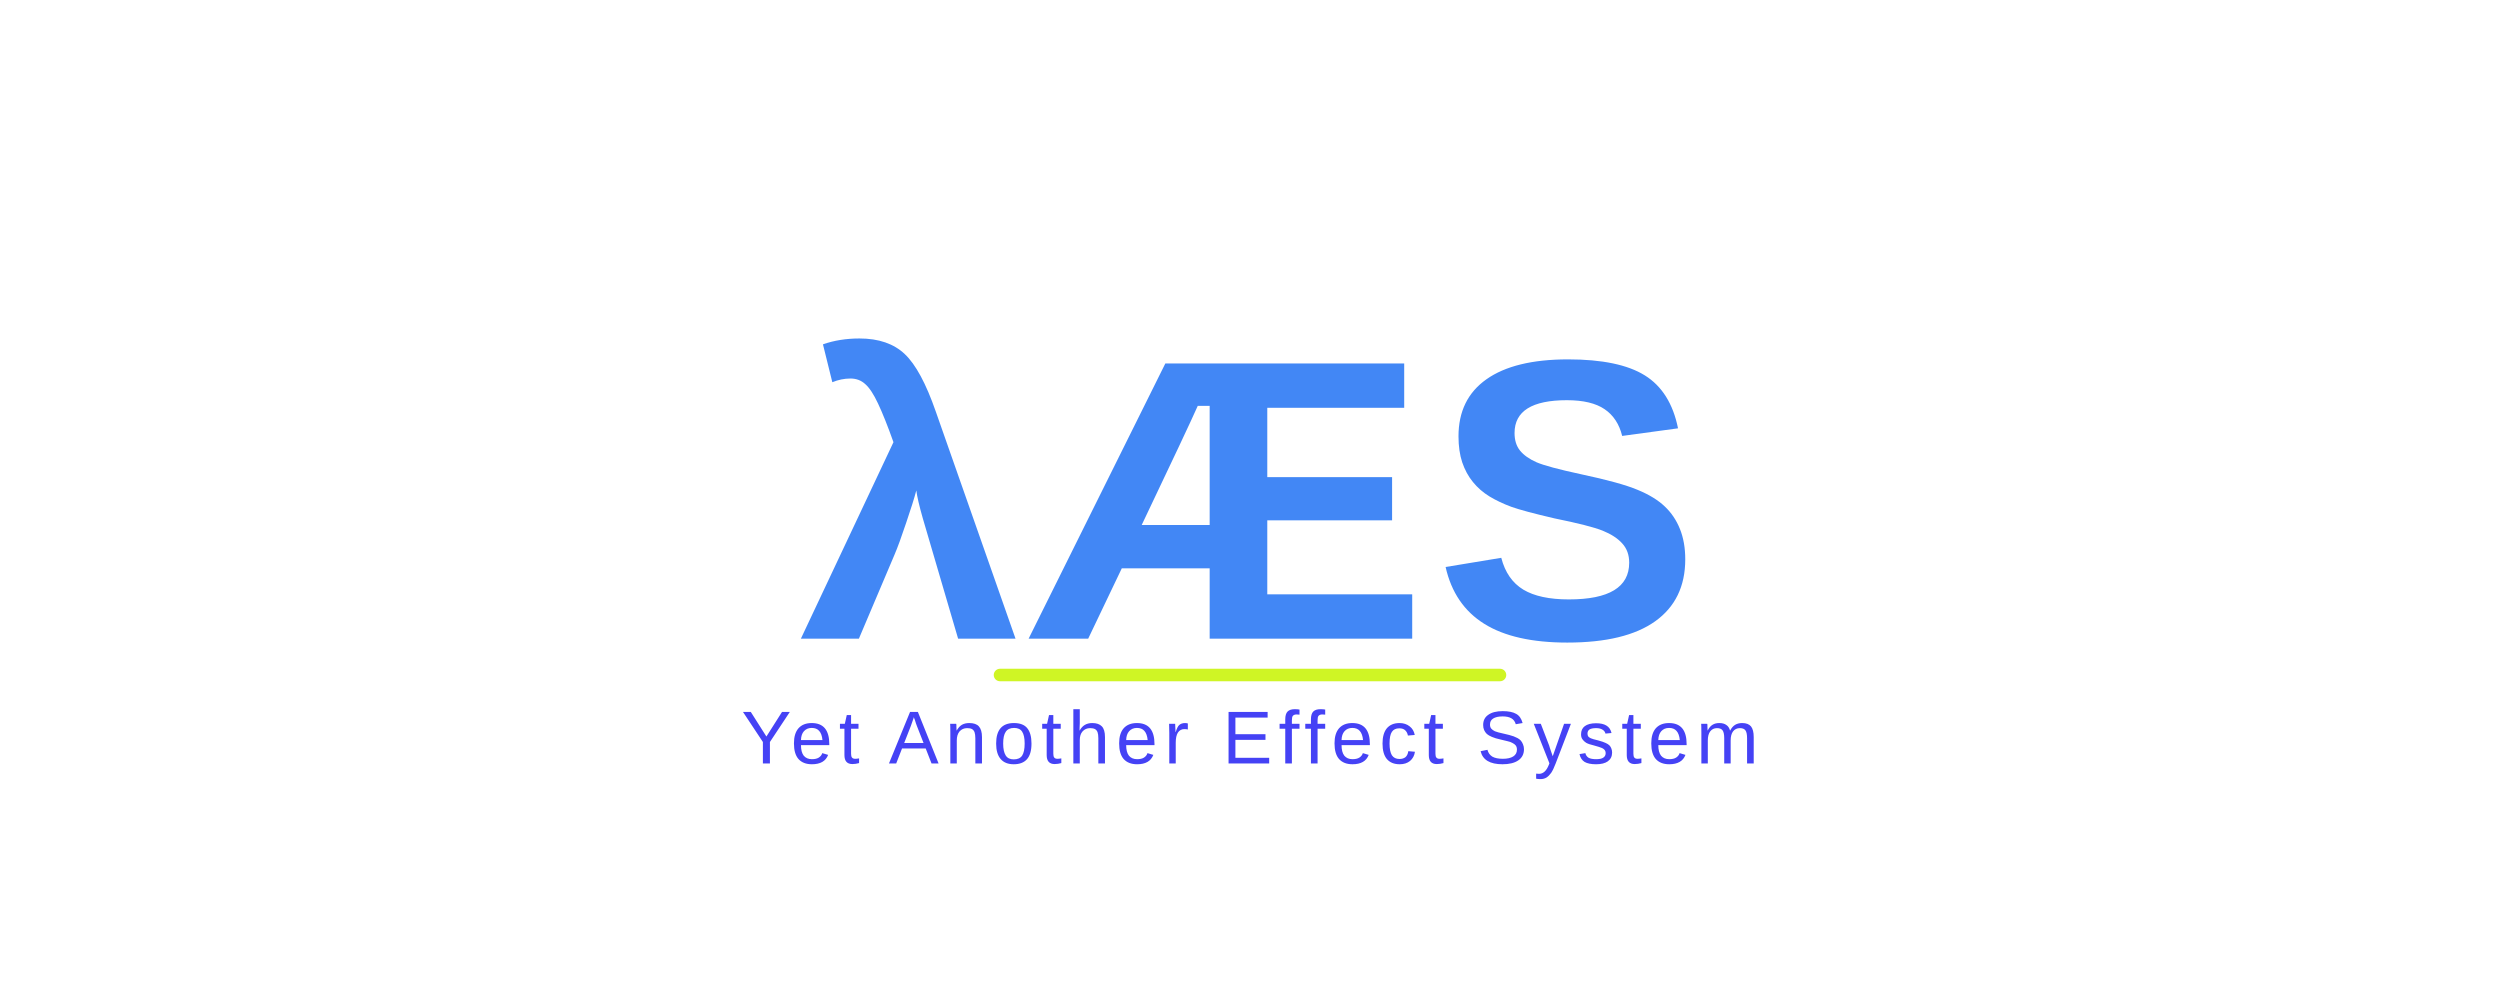
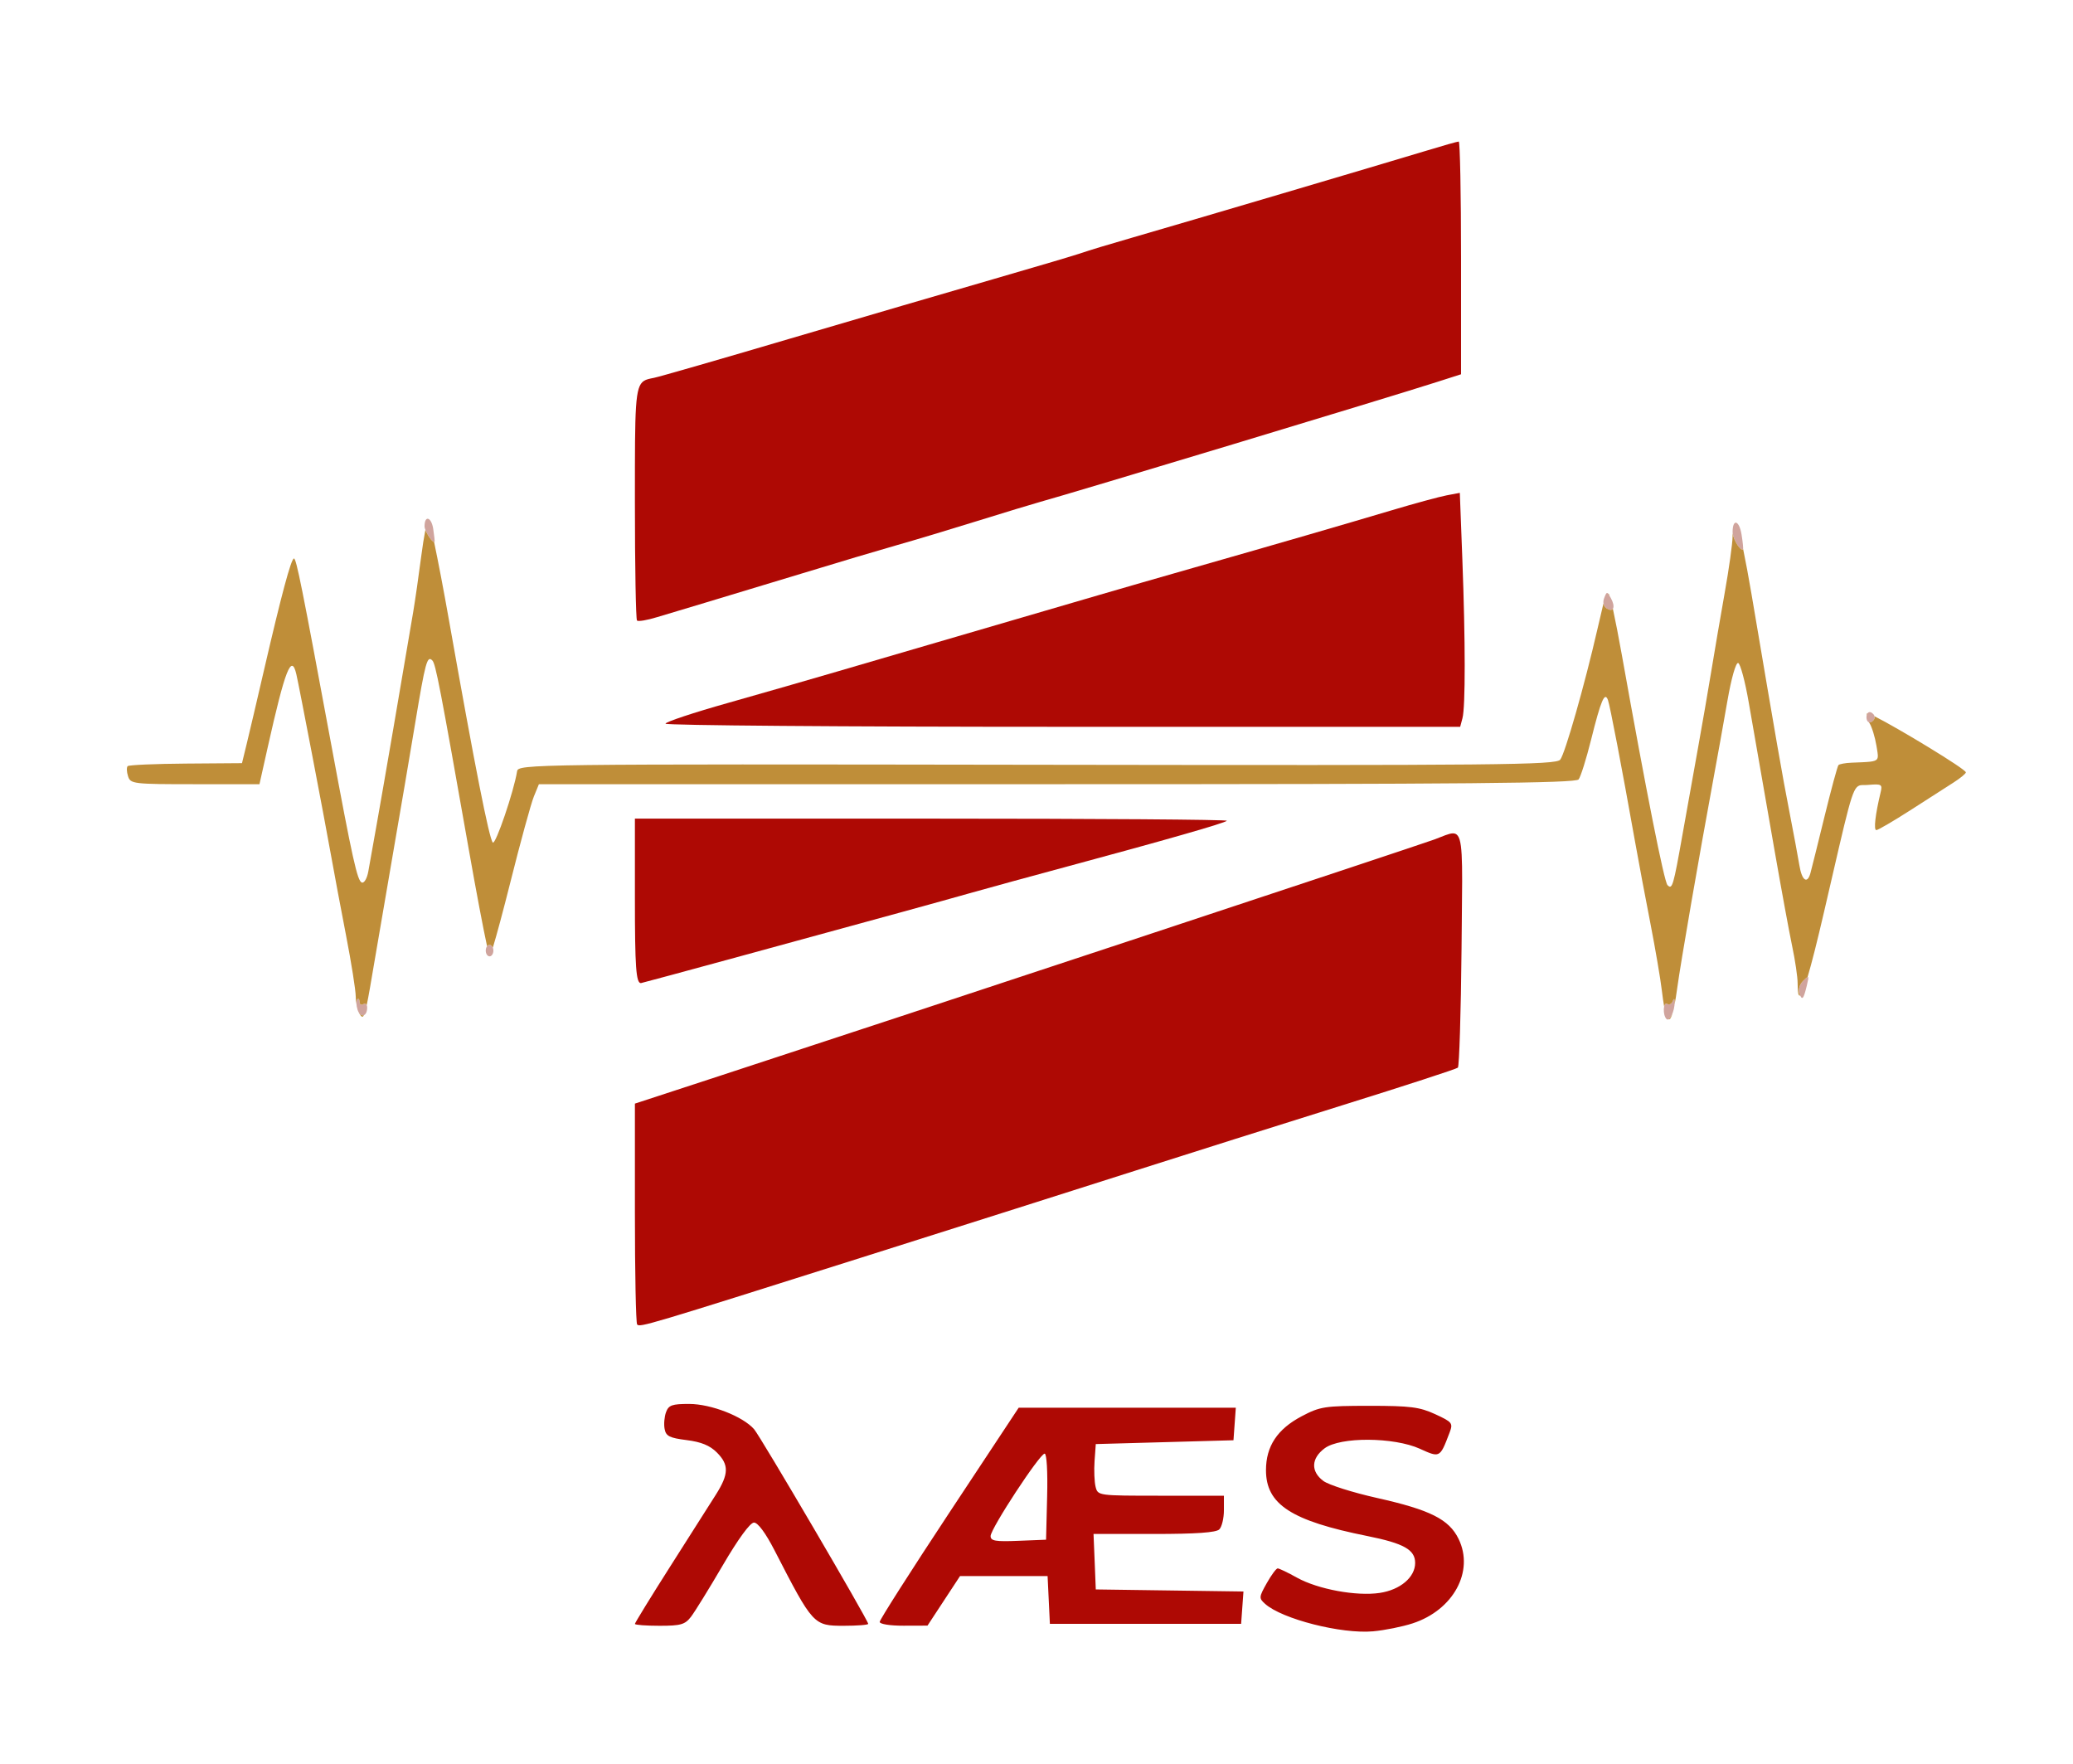
- <svg xmlns="http://www.w3.org/2000/svg" viewBox="0 0 200 80">
-   <defs>
-     <linearGradient id="textGradient" x1="0%" y1="0%" x2="100%" y2="0%">
-       <stop offset="0%" style="stop-color:#2563eb;stop-opacity:1" />
-       <stop offset="50%" style="stop-color:#7c3aed;stop-opacity:1" />
-       <stop offset="100%" style="stop-color:#dc2626;stop-opacity:1" />
-     </linearGradient>
-     <filter id="shadow" x="-20%" y="-20%" width="140%" height="140%">
-       <feDropShadow dx="2" dy="2" stdDeviation="3" flood-opacity="0.3" />
-     </filter>
-   </defs>
-   <text x="100" y="40" font-family="'Segoe UI', Arial, sans-serif" font-size="32" font-weight="bold" text-anchor="middle" dominant-baseline="central" fill="#4287f5" letter-spacing="0.5px">λÆS</text>
-   <line x1="80" y1="54" x2="120" y2="54" stroke="#cff525" stroke-width="1" stroke-linecap="round" />
-   <text x="100" y="59" font-family="'Segoe UI', Arial, sans-serif" font-size="6" font-weight="normal" text-anchor="middle" dominant-baseline="central" fill="#4542f5" letter-spacing="0.5px">Yet Another Effect System</text>
+ <svg xmlns="http://www.w3.org/2000/svg" width="542" height="461" viewBox="0 0 542 461">
+   <g>
+     <path d="M 184.50 157.52 C180.10,158.83 174.39,160.54 171.80,161.33 C169.22,162.13 166.86,162.52 166.55,162.22 C166.25,161.92 166.00,148.07 166.00,131.46 L 166.00 130.00 C166.00,106.19 166.00,101.13 168.33,99.59 C169.00,99.14 169.87,99.00 171.00,98.77 C172.38,98.50 188.35,93.90 206.50,88.54 C224.65,83.19 248.73,76.15 260.00,72.89 C271.27,69.63 281.62,66.56 283.00,66.06 C284.38,65.56 290.23,63.79 296.00,62.13 C309.51,58.23 362.04,42.70 372.65,39.48 C377.13,38.11 381.06,37.00 381.40,37.00 C381.73,37.00 382.00,50.69 382.00,67.42 L 382.00 97.84 L 375.75 99.84 C363.98,103.63 279.95,129.02 272.00,131.19 C270.08,131.72 262.65,133.98 255.50,136.20 C248.35,138.43 238.90,141.27 234.50,142.51 C230.10,143.76 218.85,147.10 209.50,149.96 C200.15,152.81 188.90,156.21 184.50,157.52 ZM 225.00 328.82 C169.25,346.46 167.35,347.02 166.59,346.25 C166.26,345.93 166.00,332.80 166.00,317.08 L 166.00 288.50 L 188.75 281.06 C231.59,267.06 370.50,221.12 375.00,219.46 C375.61,219.23 376.17,219.01 376.68,218.81 C378.47,218.10 379.71,217.61 380.56,217.98 C382.45,218.83 382.39,224.04 382.20,240.91 C382.18,243.08 382.15,245.43 382.13,248.00 C381.97,264.77 381.53,278.77 381.17,279.10 C380.80,279.44 367.23,283.86 351.00,288.92 C334.77,293.99 310.48,301.67 297.00,305.97 C283.52,310.28 251.12,320.56 225.00,328.82 ZM 382.37 187.75 L 381.77 190.00 L 277.88 190.00 C220.75,190.00 174.00,189.63 174.00,189.18 C174.00,188.73 181.31,186.30 190.25,183.78 C199.19,181.25 212.01,177.57 218.75,175.59 C225.49,173.62 236.40,170.43 243.00,168.50 C259.58,163.66 276.82,158.63 287.50,155.50 C292.45,154.05 303.48,150.87 312.00,148.44 C334.47,142.03 350.95,137.24 363.69,133.45 C369.84,131.61 376.41,129.83 378.28,129.48 L 381.68 128.84 L 382.34 146.17 C383.15,167.64 383.16,184.78 382.37,187.75 ZM 193.65 249.95 C179.44,253.83 167.70,257.00 167.57,257.00 C166.30,257.00 166.00,252.79 166.00,234.83 L 166.00 214.00 L 243.67 214.00 C286.38,214.00 321.08,214.25 320.77,214.56 C320.16,215.18 304.69,219.61 279.00,226.53 C269.92,228.97 258.45,232.11 253.50,233.51 C244.11,236.16 236.45,238.26 193.65,249.95 ZM 251.01 412.00 L 242.50 424.96 L 236.25 424.98 C232.70,424.99 230.00,424.56 230.00,423.99 C230.00,423.44 238.18,410.61 248.17,395.49 L 266.34 368.00 L 323.11 368.00 L 322.50 376.50 L 286.50 377.50 L 286.18 381.92 C286.01,384.35 286.13,387.39 286.45,388.67 C287.04,390.99 287.09,391.00 303.52,391.00 L 320.00 391.00 L 320.00 394.80 C320.00,396.89 319.46,399.14 318.80,399.80 C317.97,400.63 312.75,401.00 301.76,401.00 L 285.91 401.00 L 286.21 408.25 L 286.50 415.50 L 325.11 416.04 L 324.50 424.50 L 274.50 424.50 L 274.20 418.25 L 273.90 412.00 ZM 369.37 424.36 C366.69,425.24 362.02,426.18 359.00,426.45 C350.75,427.20 335.18,423.24 330.77,419.27 C329.12,417.80 329.15,417.51 331.20,413.86 C332.39,411.74 333.68,410.00 334.06,410.00 C334.44,410.00 336.72,411.09 339.12,412.43 C344.61,415.47 354.67,417.32 360.74,416.41 C366.11,415.61 370.00,412.31 370.00,408.57 C370.00,405.12 367.04,403.46 357.50,401.54 C337.59,397.55 331.00,393.27 331.00,384.33 C331.00,378.06 333.97,373.58 340.35,370.22 C345.15,367.69 346.34,367.51 358.00,367.50 C368.76,367.50 371.16,367.81 375.25,369.69 C379.73,371.76 379.94,372.03 379.00,374.51 C377.65,378.04 377.04,379.69 375.95,380.09 C375.02,380.44 373.73,379.86 371.32,378.77 L 371.25 378.73 C364.43,375.65 350.39,375.57 346.33,378.61 C342.80,381.24 342.67,384.66 346.00,387.14 C347.38,388.17 353.67,390.16 360.00,391.58 C373.94,394.70 378.85,397.16 381.36,402.30 C385.49,410.77 380.01,420.87 369.37,424.36 ZM 180.68 422.63 C179.09,424.69 178.01,425.00 172.43,425.00 C168.89,425.00 166.00,424.78 166.00,424.51 C166.00,424.24 170.16,417.47 175.25,409.47 C180.34,401.47 185.70,393.03 187.17,390.72 C190.58,385.34 190.63,382.90 187.43,379.70 C185.59,377.86 183.33,376.94 179.52,376.46 C175.06,375.90 174.12,375.43 173.77,373.56 C173.53,372.33 173.70,370.35 174.14,369.16 C174.82,367.32 175.71,367.00 180.22,367.01 C185.91,367.02 194.22,370.26 197.16,373.61 C198.82,375.51 227.00,423.56 227.00,424.50 C227.00,424.77 224.14,425.00 220.65,425.00 C212.71,425.00 212.59,424.87 202.49,405.25 C200.15,400.71 198.14,398.01 197.13,398.02 C196.12,398.04 193.01,402.30 189.00,409.15 C185.43,415.26 181.68,421.32 180.68,422.63 ZM 259.00 401.55 C259.00,402.82 260.26,403.04 266.25,402.79 L 273.50 402.50 L 273.78 391.25 C273.95,384.72 273.67,380.00 273.13,380.00 C271.86,380.00 259.00,399.61 259.00,401.55 Z" fill="rgb(174,9,4)" />
+     <path d="M 455.34 139.72 C455.67,141.74 455.84,143.49 455.72,143.60 C455.06,144.20 453.00,140.79 453.00,139.10 C453.00,135.51 454.73,135.96 455.34,139.72 ZM 113.27 138.26 C113.54,140.04 113.70,141.57 113.63,141.65 C113.18,142.17 111.00,138.82 111.00,137.60 C111.00,134.60 112.79,135.12 113.27,138.26 ZM 437.85 262.00 C437.86,264.38 436.51,267.17 435.72,266.39 C434.66,265.33 434.84,261.78 435.91,262.45 C436.42,262.76 437.06,262.45 437.34,261.76 C437.68,260.91 437.84,260.98 437.85,262.00 ZM 421.14 156.29 C422.46,158.64 421.89,160.18 420.10,159.07 C419.23,158.53 418.98,157.51 419.42,156.35 C420.10,154.58 420.18,154.58 421.14,156.29 ZM 96.00 263.38 C96.00,265.81 94.20,266.21 93.48,263.94 C93.12,262.79 93.08,261.58 93.41,261.26 C93.73,260.93 94.00,261.22 94.00,261.89 C94.00,262.57 94.45,262.84 95.00,262.50 C95.55,262.16 96.00,262.56 96.00,263.38 ZM 472.41 257.63 C471.52,261.31 471.19,261.65 470.43,259.67 C470.08,258.77 470.53,257.32 471.45,256.40 C472.98,254.88 473.05,254.96 472.41,257.63 ZM 129.00 248.50 C129.00,249.32 128.55,250.00 128.00,250.00 C127.45,250.00 127.00,249.32 127.00,248.50 C127.00,247.68 127.45,247.00 128.00,247.00 C128.55,247.00 129.00,247.68 129.00,248.50 ZM 490.15 187.50 C490.15,188.02 489.67,188.61 489.08,188.81 C488.48,189.01 488.00,188.42 488.00,187.50 C488.00,186.58 488.48,185.99 489.08,186.19 C489.67,186.39 490.15,186.98 490.15,187.50 Z" fill="rgb(208,164,157)" />
+     <path d="M 437.85 262.00 C437.84,260.98 437.68,260.91 437.34,261.76 C437.06,262.45 436.42,262.76 435.91,262.45 C435.51,262.20 435.24,262.54 435.10,263.11 C434.90,262.01 434.71,260.64 434.51,259.00 C434.16,255.98 432.81,248.10 431.53,241.50 C430.24,234.90 428.42,225.23 427.49,220.00 C423.93,200.05 420.94,184.44 420.41,183.00 C419.57,180.70 418.57,183.05 415.97,193.50 C414.73,198.45 413.28,203.06 412.74,203.75 C411.96,204.74 383.48,205.00 276.33,205.00 L 140.90 205.00 L 139.57 208.25 C138.84,210.04 136.06,220.16 133.41,230.75 C131.57,238.08 129.84,244.49 128.86,247.73 C128.68,247.30 128.36,247.00 128.00,247.00 C127.75,247.00 127.52,247.14 127.35,247.37 C126.38,242.92 124.55,233.31 122.60,222.25 C115.02,179.34 113.91,173.56 113.04,172.66 C111.69,171.27 111.22,172.99 108.55,189.06 C107.14,197.55 104.66,212.15 103.03,221.50 C101.41,230.85 99.13,244.12 97.97,251.00 C96.99,256.81 96.36,260.51 95.88,262.75 C95.71,262.38 95.38,262.26 95.00,262.50 C94.45,262.84 94.00,262.57 94.00,261.89 C94.00,261.22 93.73,260.93 93.41,261.26 C93.22,261.45 93.15,261.93 93.20,262.54 C93.08,261.87 93.01,261.15 93.01,260.50 C93.00,258.85 91.86,251.65 90.47,244.50 C89.09,237.35 87.31,227.90 86.53,223.50 C84.82,213.90 78.22,179.43 77.48,176.25 C76.21,170.78 74.56,174.98 70.02,195.25 L 67.84 205.00 L 50.99 205.00 C34.81,205.00 34.11,204.92 33.48,202.92 C33.11,201.78 33.07,200.59 33.38,200.28 C33.70,199.97 40.55,199.67 48.61,199.61 L 63.27 199.50 L 64.49 194.50 C65.16,191.75 67.17,183.20 68.95,175.50 C73.57,155.52 76.12,146.00 76.86,146.00 C77.48,146.01 78.95,153.35 86.58,194.50 C92.17,224.64 93.43,230.32 94.61,230.71 C95.23,230.91 95.98,229.60 96.30,227.79 C96.62,225.98 97.60,220.45 98.49,215.50 C99.93,207.50 105.55,174.78 108.03,160.00 C108.54,156.98 109.48,150.45 110.12,145.50 C110.47,142.82 110.87,140.31 111.22,138.50 C111.72,139.83 112.99,141.67 113.50,141.70 C114.52,146.55 115.94,153.93 117.41,162.25 C124.12,200.14 127.89,219.29 128.85,220.25 C129.56,220.96 134.37,206.83 135.20,201.61 C135.49,199.76 138.74,199.72 271.07,199.92 C392.30,200.11 406.78,199.97 407.93,198.59 C409.17,197.09 414.35,178.93 417.65,164.50 C418.37,161.35 418.87,159.21 419.23,157.77 C419.32,158.31 419.62,158.77 420.10,159.07 C420.89,159.56 421.44,159.53 421.70,159.15 C422.34,162.10 423.20,166.47 424.05,171.25 C430.45,207.09 435.10,230.50 435.98,231.38 C437.23,232.63 437.49,231.77 439.93,218.00 C441.06,211.68 442.87,201.55 443.96,195.50 C445.05,189.45 446.61,180.45 447.42,175.50 C448.23,170.55 449.81,161.32 450.93,155.00 C452.06,148.68 452.98,142.06 452.99,140.31 C452.99,140.01 453.00,139.72 453.02,139.44 C453.25,141.20 455.10,144.16 455.72,143.60 C455.73,143.59 455.74,143.56 455.75,143.51 C456.42,146.72 457.18,150.81 457.94,155.29 C464.69,195.21 465.88,202.03 467.84,212.13 C468.95,217.83 470.13,224.19 470.47,226.25 C471.12,230.21 472.53,231.19 473.35,228.25 C473.62,227.29 475.27,220.65 477.02,213.50 C478.77,206.35 480.42,200.27 480.68,200.00 C480.95,199.73 482.48,199.44 484.08,199.38 C488.51,199.19 490.24,199.21 490.77,198.42 C491.11,197.93 490.97,197.12 490.74,195.73 C490.70,195.49 490.65,195.23 490.61,194.96 C490.25,192.73 489.43,190.05 488.77,189.00 C488.73,188.94 488.69,188.88 488.66,188.82 C488.79,188.86 488.93,188.86 489.08,188.81 C489.67,188.61 490.15,188.02 490.15,187.50 C490.15,187.42 490.14,187.33 490.12,187.25 C496.14,190.26 514.00,201.06 513.99,201.91 C513.99,202.23 512.53,203.44 510.74,204.58 C508.96,205.73 503.87,208.99 499.44,211.83 C495.01,214.67 491.02,217.00 490.58,217.00 C489.84,217.00 490.30,212.98 491.69,207.18 C492.21,205.03 491.98,204.89 488.48,205.18 C488.09,205.22 487.74,205.22 487.43,205.22 C486.94,205.22 486.53,205.22 486.17,205.34 C484.18,206.02 483.42,210.34 476.95,238.21 C475.13,246.06 473.69,251.78 472.60,255.42 C472.40,255.48 472.03,255.83 471.45,256.40 C470.53,257.32 470.08,258.77 470.43,259.67 C470.51,259.88 470.58,260.07 470.66,260.22 C470.21,260.52 470.00,259.44 470.00,257.01 C470.00,255.42 469.36,251.06 468.57,247.32 C467.78,243.57 465.73,232.40 464.00,222.50 C462.27,212.60 460.43,202.02 459.90,199.00 C459.37,195.98 458.16,189.04 457.21,183.58 C456.27,178.13 455.03,173.51 454.46,173.32 C453.86,173.12 452.67,177.31 451.64,183.24 C450.66,188.88 448.98,198.23 447.91,204.00 C444.18,224.20 439.44,251.57 438.51,258.38 C438.28,260.07 438.05,261.49 437.82,262.65 C437.84,262.43 437.85,262.21 437.85,262.00 ZM 95.15 265.38 C94.78,266.13 94.45,265.75 93.96,264.97 C93.91,264.89 93.86,264.79 93.80,264.68 C94.20,265.34 94.71,265.56 95.15,265.38 ZM 437.29 264.91 C436.94,266.09 436.60,266.60 436.26,266.45 C436.61,266.26 436.99,265.67 437.29,264.91 ZM 420.39 155.13 C420.48,155.16 420.58,155.25 420.69,155.35 C420.73,155.40 420.80,155.57 420.89,155.85 C420.68,155.50 420.53,155.26 420.39,155.13 ZM 488.04 187.08 C488.02,186.82 488.06,186.61 488.17,186.50 C488.19,186.48 488.22,186.47 488.28,186.48 C488.17,186.63 488.08,186.84 488.04,187.08 ZM 453.78 136.64 C453.80,136.62 453.82,136.61 453.85,136.60 C453.88,136.57 453.92,136.60 453.96,136.66 C453.90,136.64 453.84,136.64 453.78,136.64 Z" fill="rgb(191,142,57)" />
+     <path d="M 0.00 230.50 L 0.00 0.00 L 271.00 0.00 L 542.00 0.00 L 542.00 230.50 L 542.00 461.00 L 271.00 461.00 L 0.00 461.00 L 0.00 230.50 ZM 369.37 424.36 C380.01,420.87 385.49,410.77 381.36,402.30 C378.85,397.16 373.94,394.70 360.00,391.58 C353.67,390.16 347.38,388.17 346.00,387.14 C342.67,384.66 342.80,381.24 346.33,378.61 C350.39,375.57 364.43,375.65 371.25,378.73 C376.51,381.12 376.48,381.14 379.00,374.51 C379.94,372.03 379.73,371.76 375.25,369.69 C371.16,367.81 368.76,367.50 358.00,367.50 C346.34,367.51 345.15,367.69 340.35,370.22 C333.97,373.58 331.00,378.06 331.00,384.33 C331.00,393.27 337.59,397.55 357.50,401.54 C367.04,403.46 370.00,405.12 370.00,408.57 C370.00,412.31 366.11,415.61 360.74,416.41 C354.67,417.32 344.61,415.47 339.12,412.43 C336.72,411.09 334.44,410.00 334.06,410.00 C333.68,410.00 332.39,411.74 331.20,413.86 C329.15,417.51 329.12,417.80 330.77,419.27 C335.18,423.24 350.75,427.20 359.00,426.45 C362.02,426.18 366.69,425.24 369.37,424.36 ZM 180.68 422.63 C181.68,421.32 185.43,415.26 189.00,409.15 C193.01,402.30 196.12,398.04 197.13,398.02 C198.14,398.01 200.15,400.71 202.49,405.25 C212.59,424.87 212.71,425.00 220.65,425.00 C224.14,425.00 227.00,424.77 227.00,424.50 C227.00,423.56 198.82,375.51 197.16,373.61 C194.22,370.26 185.91,367.02 180.22,367.01 C175.71,367.00 174.82,367.32 174.14,369.16 C173.70,370.35 173.53,372.33 173.77,373.56 C174.12,375.43 175.06,375.90 179.52,376.46 C183.33,376.94 185.59,377.86 187.43,379.70 C190.63,382.90 190.58,385.34 187.17,390.72 C185.70,393.03 180.34,401.47 175.25,409.47 C170.16,417.47 166.00,424.24 166.00,424.51 C166.00,424.78 168.89,425.00 172.43,425.00 C178.01,425.00 179.09,424.69 180.68,422.63 ZM 246.76 418.48 L 251.01 412.00 L 262.46 412.00 L 273.90 412.00 L 274.20 418.25 L 274.50 424.50 L 299.50 424.50 L 324.50 424.50 L 324.81 420.27 L 325.11 416.04 L 305.81 415.77 L 286.50 415.50 L 286.21 408.25 L 285.91 401.00 L 301.76 401.00 C312.75,401.00 317.97,400.63 318.80,399.80 C319.46,399.14 320.00,396.89 320.00,394.80 L 320.00 391.00 L 303.52 391.00 C287.09,391.00 287.04,390.99 286.45,388.67 C286.13,387.39 286.01,384.35 286.18,381.92 L 286.50 377.50 L 304.50 377.00 L 322.50 376.50 L 322.81 372.25 L 323.11 368.00 L 294.73 368.00 L 266.34 368.00 L 248.17 395.49 C238.18,410.61 230.00,423.44 230.00,423.99 C230.00,424.56 232.70,424.99 236.25,424.98 L 242.50 424.96 L 246.76 418.48 ZM 225.00 328.82 C251.12,320.56 283.52,310.28 297.00,305.97 C310.48,301.67 334.77,293.99 351.00,288.92 C367.23,283.86 380.80,279.44 381.17,279.10 C381.53,278.77 381.97,264.77 382.13,248.00 C382.46,213.96 383.09,216.47 375.00,219.46 C370.50,221.12 231.59,267.06 188.75,281.06 L 166.00 288.50 L 166.00 317.08 C166.00,332.80 166.26,345.93 166.59,346.25 C167.35,347.02 169.25,346.46 225.00,328.82 ZM 438.51 258.38 C439.44,251.57 444.18,224.20 447.91,204.00 C448.98,198.23 450.66,188.88 451.64,183.24 C452.67,177.31 453.86,173.12 454.46,173.32 C455.03,173.51 456.27,178.13 457.21,183.58 C458.16,189.04 459.37,195.98 459.90,199.00 C460.43,202.02 462.27,212.60 464.00,222.50 C465.73,232.40 467.78,243.57 468.57,247.32 C469.36,251.06 470.00,255.42 470.00,257.01 C470.00,264.71 472.15,258.91 476.95,238.21 C485.37,201.96 484.11,205.55 488.48,205.18 C491.98,204.89 492.21,205.03 491.69,207.18 C490.30,212.98 489.84,217.00 490.58,217.00 C491.02,217.00 495.01,214.67 499.44,211.83 C503.87,208.99 508.96,205.73 510.74,204.58 C512.53,203.44 513.99,202.23 513.99,201.91 C514.00,200.90 488.81,185.86 488.17,186.50 C487.84,186.82 488.11,187.95 488.77,189.00 C489.43,190.05 490.25,192.73 490.61,194.96 C491.31,199.36 491.78,199.05 484.08,199.38 C482.48,199.44 480.95,199.73 480.68,200.00 C480.42,200.27 478.77,206.35 477.02,213.50 C475.27,220.65 473.62,227.29 473.35,228.25 C472.53,231.19 471.12,230.21 470.47,226.25 C470.13,224.19 468.95,217.83 467.84,212.13 C465.88,202.03 464.69,195.21 457.94,155.29 C456.15,144.72 454.31,136.31 453.85,136.60 C453.38,136.88 453.00,138.55 452.99,140.31 C452.98,142.06 452.06,148.68 450.93,155.00 C449.81,161.32 448.23,170.55 447.42,175.50 C446.61,180.45 445.05,189.45 443.96,195.50 C442.87,201.55 441.06,211.68 439.93,218.00 C437.49,231.77 437.23,232.63 435.98,231.38 C435.10,230.50 430.45,207.09 424.05,171.25 C422.55,162.86 421.04,155.71 420.69,155.35 C419.95,154.62 419.82,155.02 417.65,164.50 C414.35,178.93 409.17,197.09 407.93,198.59 C406.78,199.97 392.30,200.11 271.07,199.92 C138.74,199.72 135.49,199.76 135.20,201.61 C134.37,206.83 129.56,220.96 128.85,220.25 C127.89,219.29 124.12,200.14 117.41,162.25 C114.76,147.27 112.30,135.34 111.94,135.75 C111.58,136.16 110.76,140.55 110.12,145.50 C109.48,150.45 108.54,156.98 108.03,160.00 C105.55,174.78 99.93,207.50 98.49,215.50 C97.60,220.45 96.62,225.98 96.30,227.79 C95.98,229.60 95.23,230.91 94.61,230.71 C93.43,230.32 92.17,224.64 86.58,194.50 C78.95,153.35 77.48,146.01 76.86,146.00 C76.12,146.00 73.57,155.52 68.95,175.50 C67.17,183.20 65.16,191.75 64.49,194.50 L 63.27 199.50 L 48.61 199.61 C40.55,199.67 33.70,199.97 33.38,200.28 C33.07,200.59 33.11,201.78 33.48,202.92 C34.11,204.92 34.81,205.00 50.99,205.00 L 67.84 205.00 L 70.02 195.25 C74.56,174.98 76.21,170.78 77.48,176.25 C78.22,179.43 84.82,213.90 86.53,223.50 C87.31,227.90 89.09,237.35 90.47,244.50 C91.86,251.65 93.00,258.85 93.01,260.50 C93.02,262.15 93.45,264.16 93.96,264.97 C95.21,266.95 95.38,266.37 97.97,251.00 C99.13,244.12 101.41,230.85 103.03,221.50 C104.66,212.15 107.14,197.55 108.55,189.06 C111.22,172.99 111.69,171.27 113.04,172.66 C113.91,173.56 115.02,179.34 122.60,222.25 C125.30,237.51 127.74,249.99 128.04,250.00 C128.33,250.00 130.75,241.34 133.41,230.75 C136.06,220.16 138.84,210.04 139.57,208.25 L 140.90 205.00 L 276.33 205.00 C383.48,205.00 411.96,204.74 412.74,203.75 C413.28,203.06 414.73,198.45 415.97,193.50 C418.57,183.05 419.57,180.70 420.41,183.00 C420.94,184.44 423.93,200.05 427.49,220.00 C428.42,225.23 430.24,234.90 431.53,241.50 C432.81,248.10 434.16,255.98 434.51,259.00 C435.71,269.17 437.06,268.97 438.51,258.38 ZM 193.65 249.95 C236.45,238.26 244.11,236.16 253.50,233.51 C258.45,232.11 269.92,228.97 279.00,226.53 C304.69,219.61 320.16,215.18 320.77,214.56 C321.08,214.25 286.38,214.00 243.67,214.00 L 166.00 214.00 L 166.00 234.83 C166.00,252.79 166.30,257.00 167.57,257.00 C167.70,257.00 179.44,253.83 193.65,249.95 ZM 382.37 187.75 C383.16,184.78 383.15,167.64 382.34,146.17 L 381.68 128.84 L 378.28 129.48 C376.41,129.83 369.84,131.61 363.69,133.45 C350.95,137.24 334.47,142.03 312.00,148.44 C303.48,150.87 292.45,154.05 287.50,155.50 C276.82,158.63 259.58,163.66 243.00,168.50 C236.40,170.43 225.49,173.62 218.75,175.59 C212.01,177.57 199.19,181.25 190.25,183.78 C181.31,186.30 174.00,188.73 174.00,189.18 C174.00,189.63 220.75,190.00 277.88,190.00 L 381.77 190.00 L 382.37 187.75 ZM 184.50 157.52 C188.90,156.21 200.15,152.81 209.50,149.96 C218.85,147.10 230.10,143.76 234.50,142.51 C238.90,141.27 248.35,138.43 255.50,136.20 C262.65,133.98 270.08,131.72 272.00,131.19 C279.95,129.02 363.98,103.63 375.75,99.84 L 382.00 97.84 L 382.00 67.42 C382.00,50.69 381.73,37.00 381.40,37.00 C381.06,37.00 377.13,38.11 372.65,39.48 C362.04,42.70 309.51,58.23 296.00,62.13 C290.23,63.79 284.38,65.56 283.00,66.06 C281.62,66.56 271.27,69.63 260.00,72.89 C248.73,76.15 224.65,83.19 206.50,88.54 C188.35,93.90 172.38,98.50 171.00,98.77 C165.92,99.78 166.00,99.26 166.00,131.46 C166.00,148.07 166.25,161.92 166.55,162.22 C166.86,162.52 169.22,162.13 171.80,161.33 C174.39,160.54 180.10,158.83 184.50,157.52 ZM 259.00 401.55 C259.00,399.61 271.86,380.00 273.13,380.00 C273.67,380.00 273.95,384.72 273.78,391.25 L 273.50 402.50 L 266.25 402.79 C260.26,403.04 259.00,402.82 259.00,401.55 Z" fill="rgba(0,0,0,0)" />
+   </g>
</svg>
